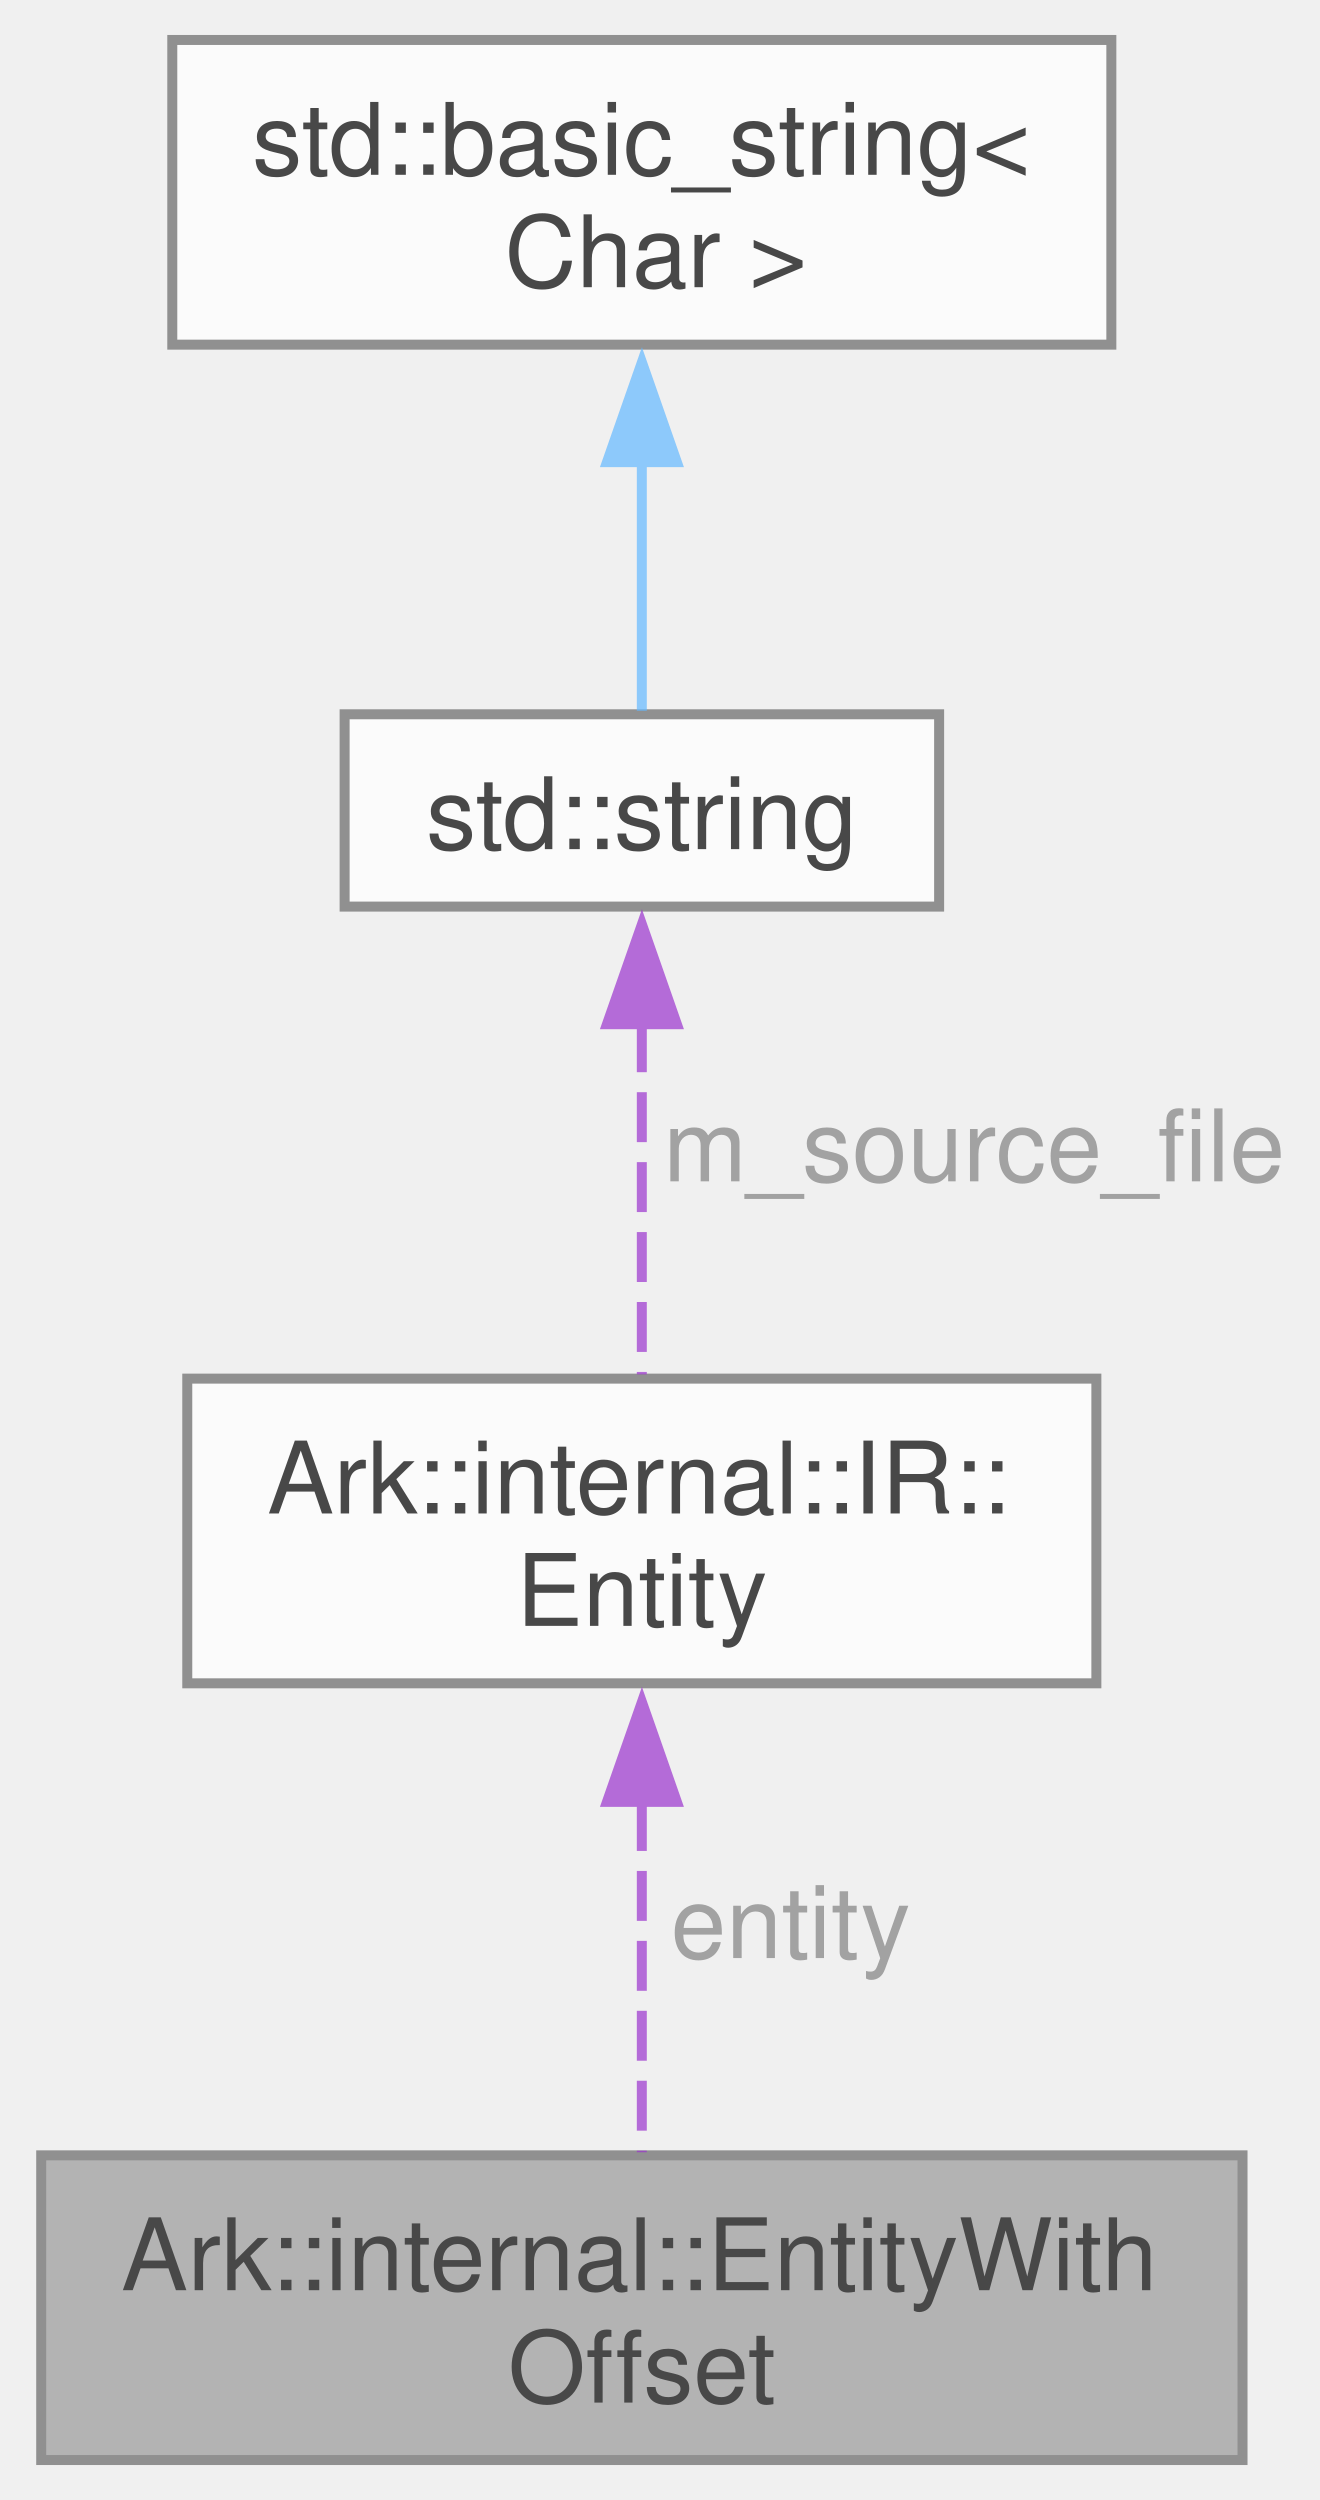
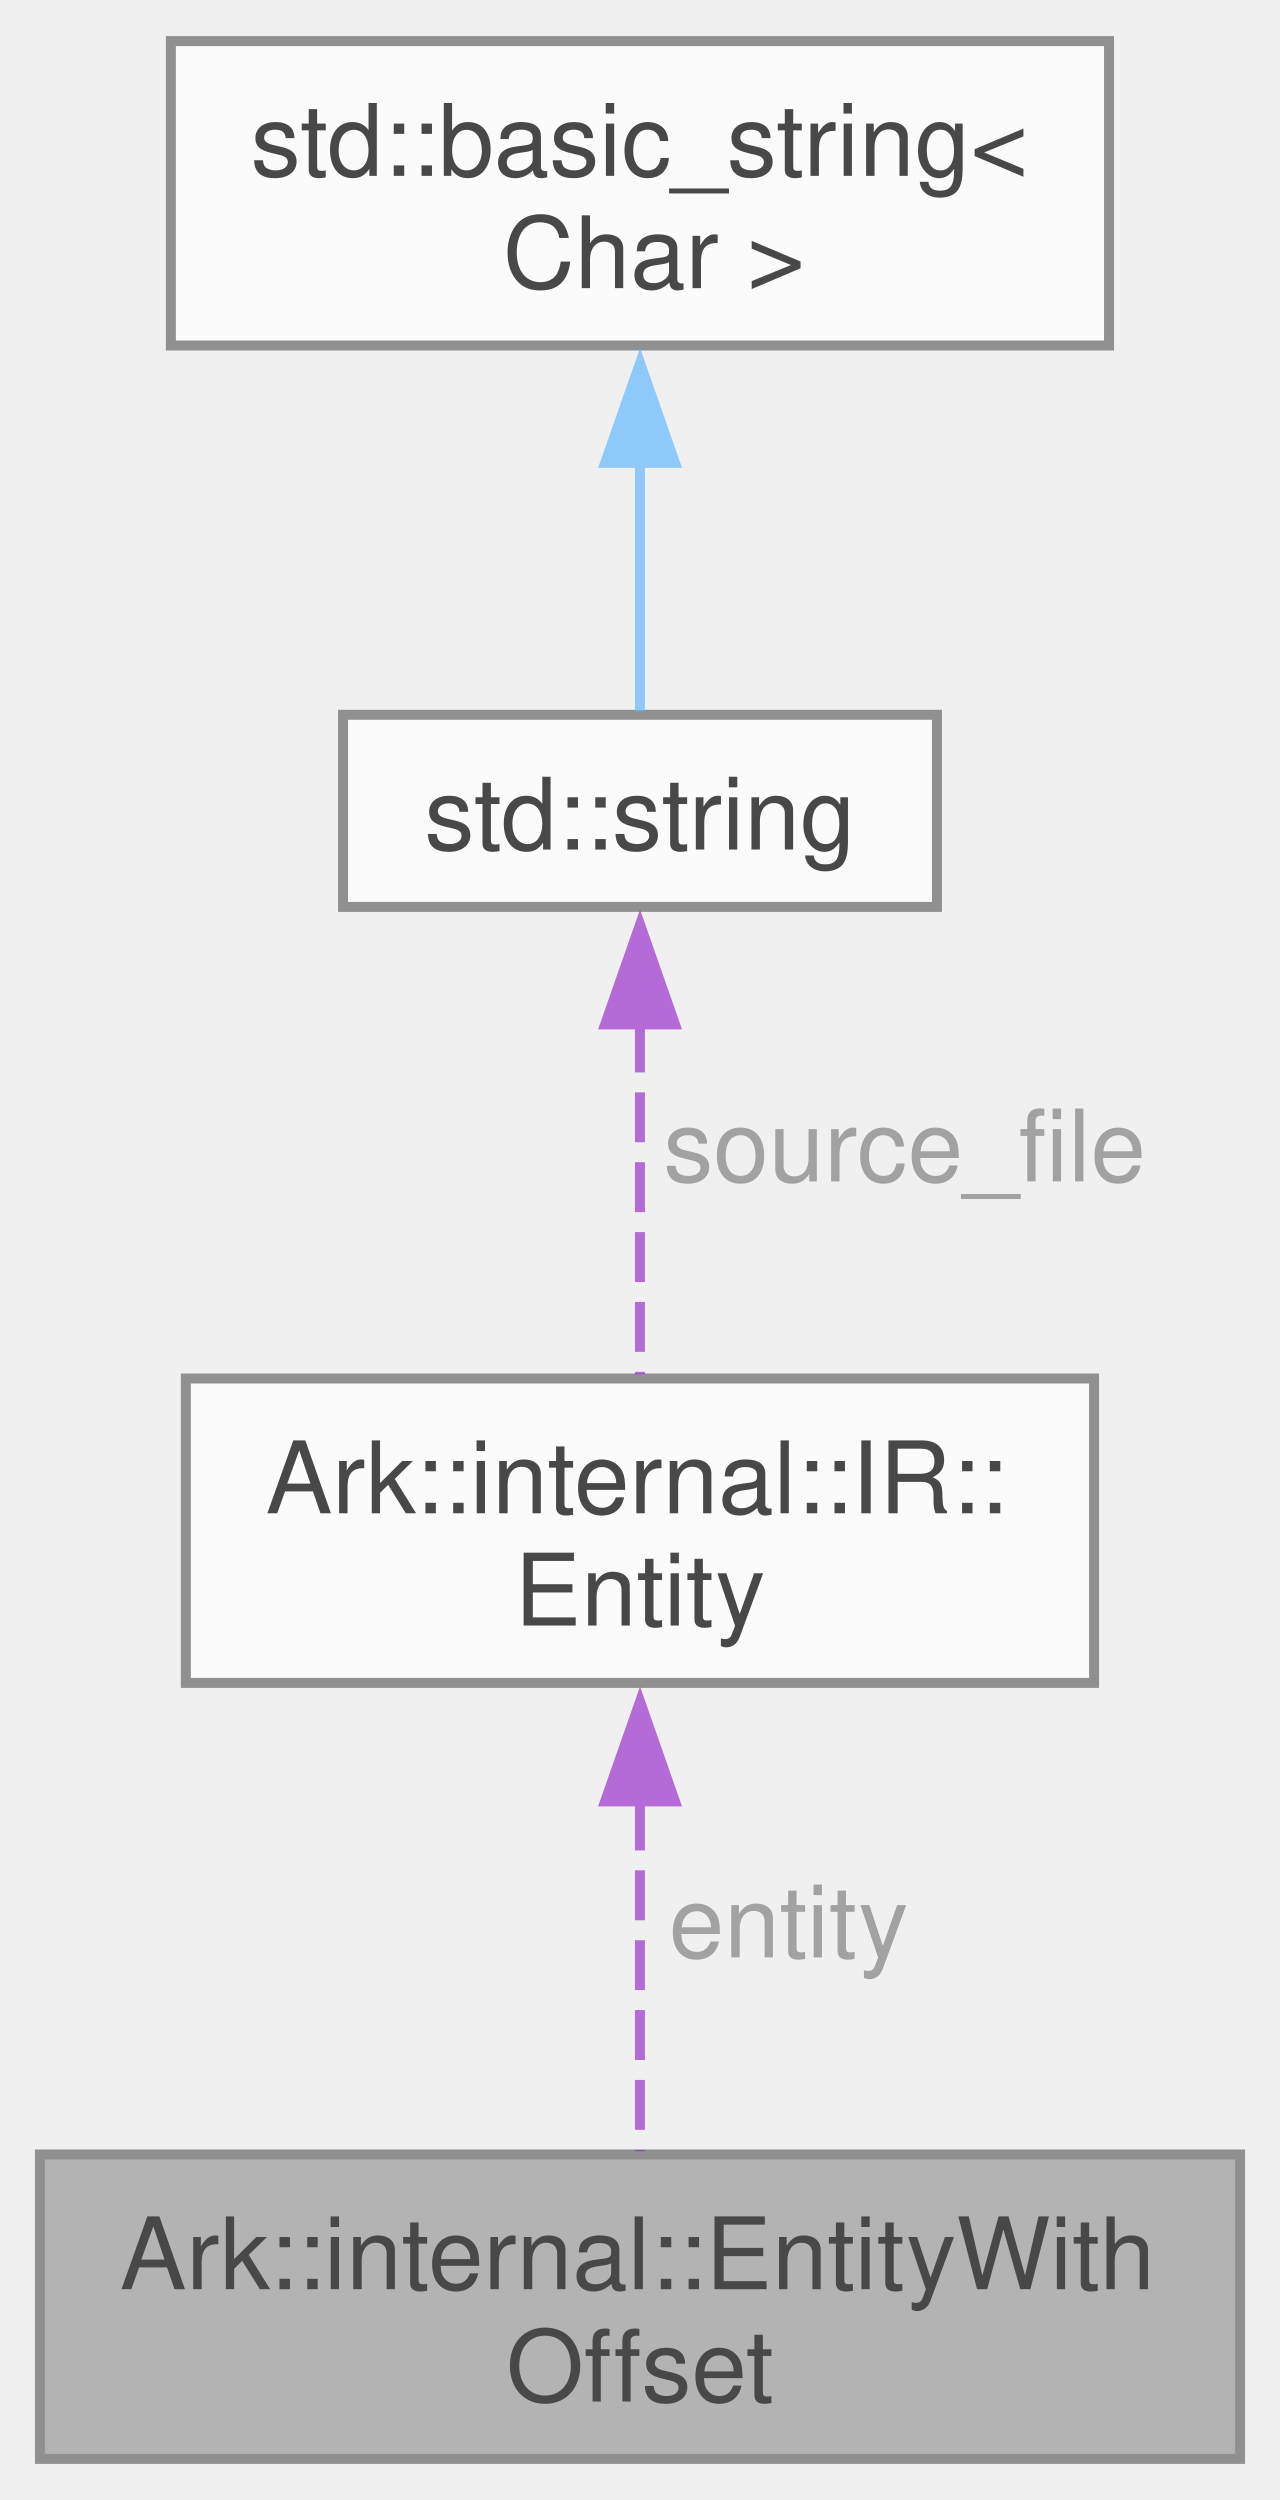
- <svg xmlns="http://www.w3.org/2000/svg" xmlns:xlink="http://www.w3.org/1999/xlink" width="132pt" height="250pt" viewBox="0.00 0.00 131.88 250.25">
+ <svg xmlns="http://www.w3.org/2000/svg" xmlns:xlink="http://www.w3.org/1999/xlink" width="128pt" height="250pt" viewBox="0.00 0.00 128.25 250.25">
  <svg id="main" version="1.1" xml:space="preserve">
    <style type="text/css">
.node, .edge {opacity: 0.7;}
.node.selected, .edge.selected {opacity: 1;}
.edge:hover path { stroke: red; }
.edge:hover polygon { stroke: red; fill: red; }
</style>
    <svg id="graph" class="graph">
      <g id="graph0" class="graph" transform="scale(1 1) rotate(0) translate(4 246.25)">
        <g id="Node000001" class="node">
          <g id="a_Node000001">
            <a xlink:title=" ">
              <polygon fill="#999999" stroke="#666666" points="120.25,-30.5 0,-30.5 0,0 120.25,0 120.25,-30.5" />
              <text text-anchor="start" x="8" y="-17" font-family="Helvetica,sans-Serif" font-size="10.00">Ark::internal::EntityWith</text>
              <text text-anchor="middle" x="60.12" y="-5.75" font-family="Helvetica,sans-Serif" font-size="10.00">Offset</text>
            </a>
          </g>
        </g>
        <g id="Node000002" class="node">
          <g id="a_Node000002">
            <a xlink:href="../../dc/d35/classArk_1_1internal_1_1IR_1_1Entity.html" target="_top" xlink:title=" ">
              <polygon fill="white" stroke="#666666" points="105.62,-108.25 14.62,-108.25 14.62,-77.75 105.62,-77.75 105.62,-108.25" />
              <text text-anchor="start" x="22.62" y="-94.75" font-family="Helvetica,sans-Serif" font-size="10.00">Ark::internal::IR::</text>
              <text text-anchor="middle" x="60.12" y="-83.5" font-family="Helvetica,sans-Serif" font-size="10.00">Entity</text>
            </a>
          </g>
        </g>
        <g id="edge1_Node000001_Node000002" class="edge">
          <g id="a_edge1_Node000001_Node000002">
            <a xlink:title=" ">
              <path fill="none" stroke="#9a32cd" stroke-dasharray="5,2" d="M60.12,-65.97C60.12,-54.21 60.12,-40.76 60.12,-30.81" />
              <polygon fill="#9a32cd" stroke="#9a32cd" points="56.63,-65.88 60.13,-75.88 63.63,-65.88 56.63,-65.88" />
            </a>
          </g>
          <text text-anchor="middle" x="73.62" y="-50.25" font-family="Helvetica,sans-Serif" font-size="10.00" fill="grey"> entity</text>
        </g>
        <g id="Node000003" class="node">
          <g id="a_Node000003">
            <a xlink:title=" ">
              <polygon fill="white" stroke="#666666" points="89.88,-174.75 30.37,-174.75 30.37,-155.5 89.88,-155.5 89.88,-174.75" />
              <text text-anchor="middle" x="60.12" y="-161.25" font-family="Helvetica,sans-Serif" font-size="10.00">std::string</text>
            </a>
          </g>
        </g>
        <g id="edge2_Node000002_Node000003" class="edge">
          <g id="a_edge2_Node000002_Node000003">
            <a xlink:title=" ">
              <path fill="none" stroke="#9a32cd" stroke-dasharray="5,2" d="M60.12,-143.92C60.12,-132.66 60.12,-118.89 60.12,-108.67" />
              <polygon fill="#9a32cd" stroke="#9a32cd" points="56.63,-143.73 60.13,-153.73 63.63,-143.73 56.63,-143.73" />
            </a>
          </g>
-           <text text-anchor="middle" x="92" y="-128" font-family="Helvetica,sans-Serif" font-size="10.00" fill="grey"> m_source_file</text>
+           <text text-anchor="middle" x="85.25" y="-128" font-family="Helvetica,sans-Serif" font-size="10.00" fill="grey"> source_file</text>
        </g>
        <g id="Node000004" class="node">
          <g id="a_Node000004">
            <a xlink:title=" ">
              <polygon fill="white" stroke="#666666" points="107.12,-242.25 13.12,-242.25 13.12,-211.75 107.12,-211.75 107.12,-242.25" />
              <text text-anchor="start" x="21.12" y="-228.75" font-family="Helvetica,sans-Serif" font-size="10.00">std::basic_string&lt;</text>
              <text text-anchor="middle" x="60.12" y="-217.5" font-family="Helvetica,sans-Serif" font-size="10.00"> Char &gt;</text>
            </a>
          </g>
        </g>
        <g id="edge3_Node000003_Node000004" class="edge">
          <g id="a_edge3_Node000003_Node000004">
            <a xlink:title=" ">
              <path fill="none" stroke="#63b8ff" d="M60.12,-200.27C60.12,-191.29 60.12,-181.79 60.12,-175.1" />
              <polygon fill="#63b8ff" stroke="#63b8ff" points="56.63,-199.99 60.13,-209.99 63.63,-199.99 56.63,-199.99" />
            </a>
          </g>
        </g>
      </g>
    </svg>
  </svg>
  <style type="text/css">

[data-mouse-over-selected='false'] { opacity: 0.7; }
[data-mouse-over-selected='true']  { opacity: 1.0; }

</style>
</svg>
